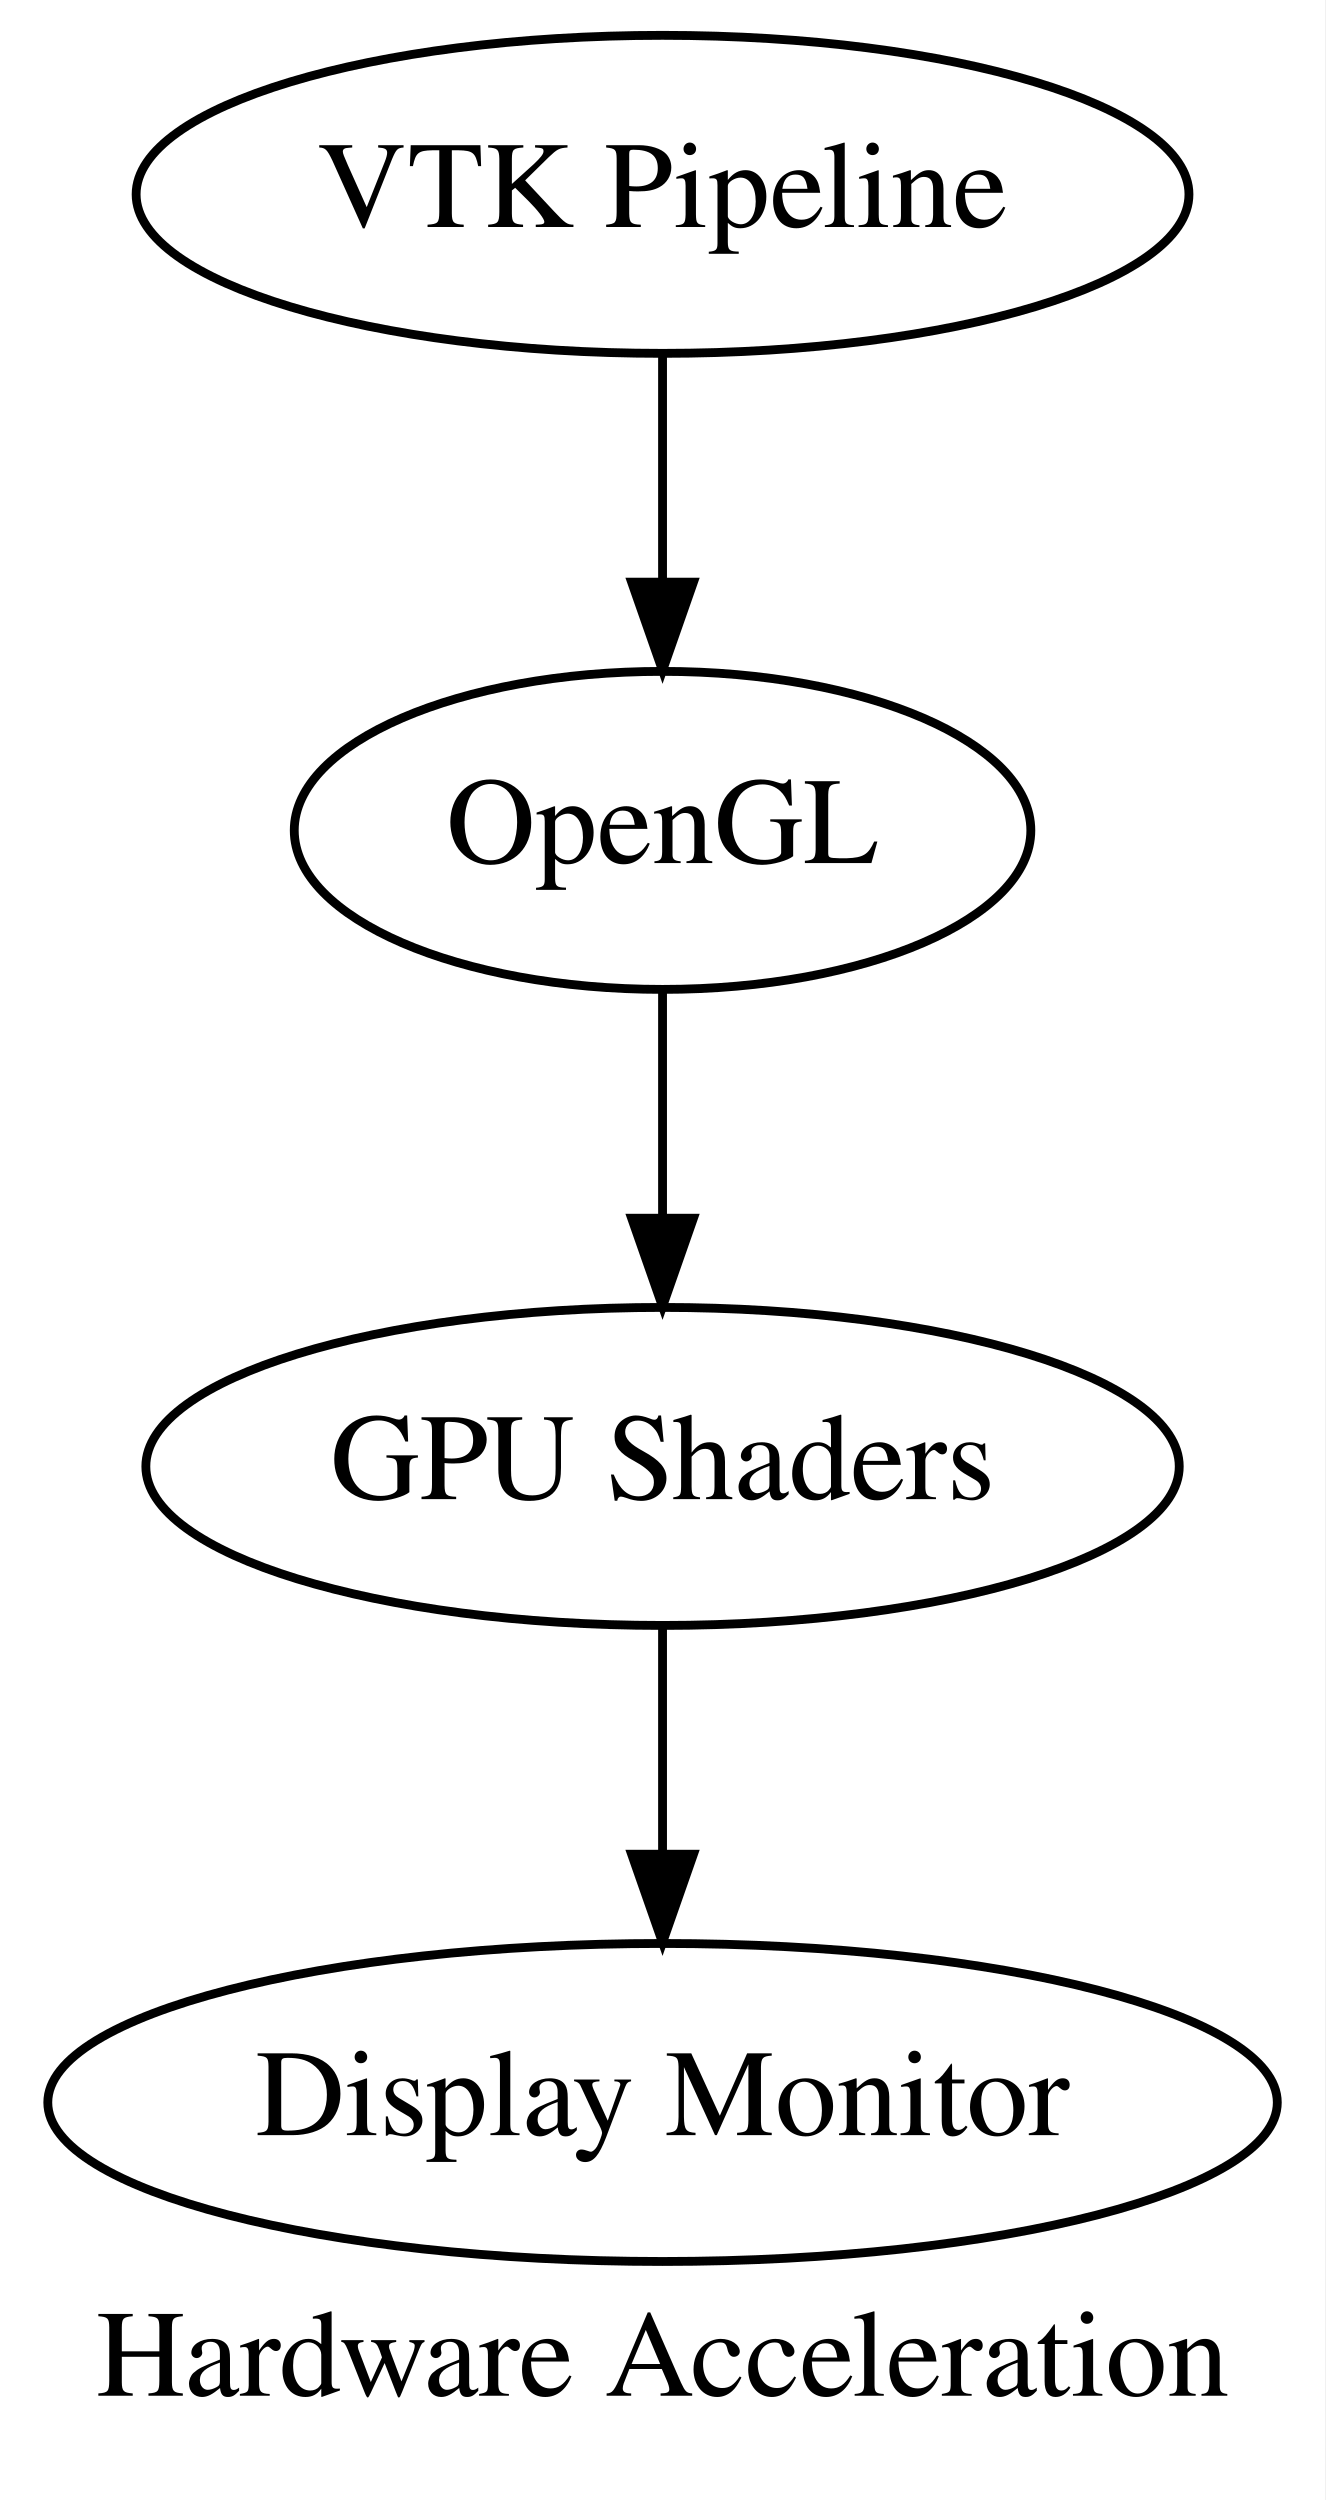
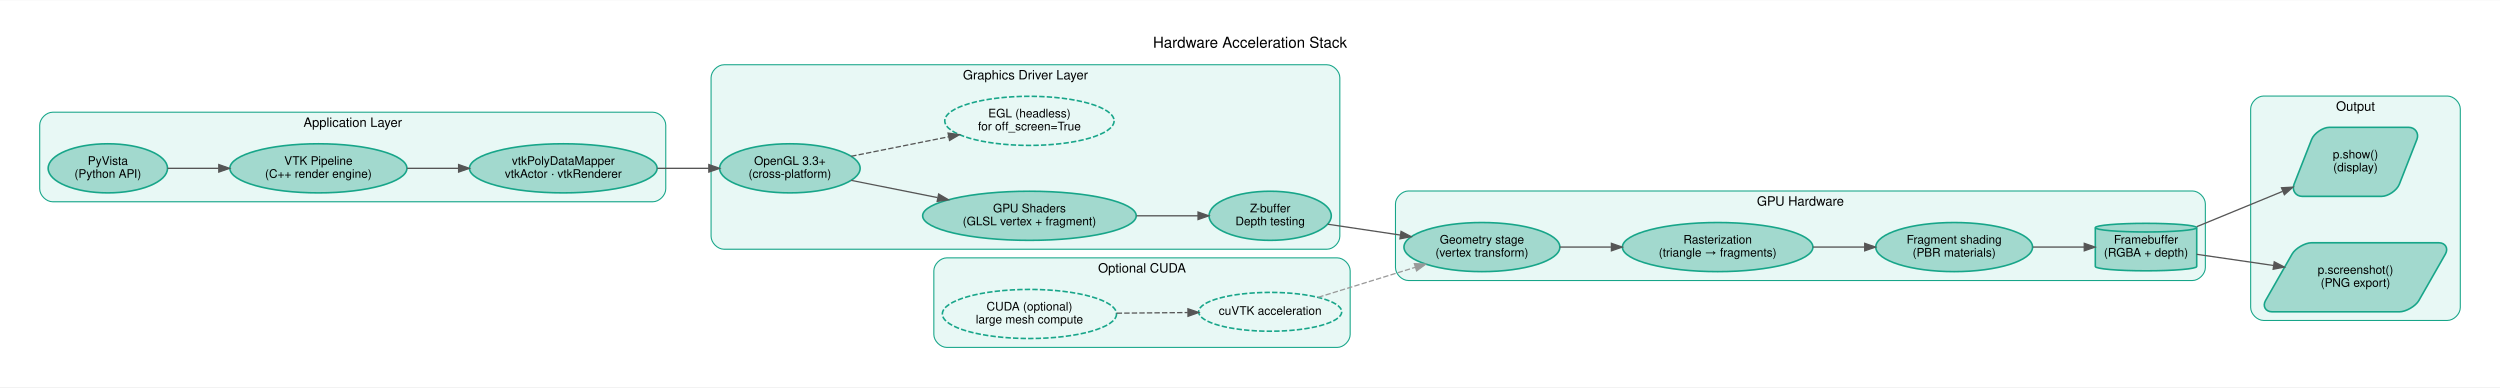
- <svg xmlns="http://www.w3.org/2000/svg" width="150pt" height="283pt" viewBox="0.00 0.00 150.00 283.00">
-   <g id="graph0" class="graph" transform="scale(1 1) rotate(0) translate(4 279)">
-     <polygon fill="white" stroke="transparent" points="-4,4 -4,-279 146,-279 146,4 -4,4" />
-     <text text-anchor="middle" x="71" y="-7.8" font-family="Times,serif" font-size="14.00">Hardware Acceleration</text>
+ <svg xmlns="http://www.w3.org/2000/svg" width="2317pt" height="359pt" viewBox="0.00 0.00 2317.31 358.60">
+   <g id="graph0" class="graph" transform="scale(1 1) rotate(0) translate(28.8 329.8)">
+     <polygon fill="#ffffff" stroke="transparent" points="-28.8,28.8 -28.8,-329.8 2288.51,-329.8 2288.51,28.8 -28.8,28.8" />
+     <text text-anchor="middle" x="1129.85" y="-285.8" font-family="Helvetica,Arial,sans-serif" font-size="14.00">Hardware Acceleration Stack</text>
+     <g id="clust1" class="cluster">
+       <path fill="#e8f8f5" stroke="#17a589" d="M20,-143C20,-143 576.31,-143 576.31,-143 582.31,-143 588.31,-149 588.31,-155 588.31,-155 588.31,-214 588.31,-214 588.31,-220 582.31,-226 576.31,-226 576.31,-226 20,-226 20,-226 14,-226 8,-220 8,-214 8,-214 8,-155 8,-155 8,-149 14,-143 20,-143" />
+       <text text-anchor="middle" x="298.15" y="-212.4" font-family="Helvetica,Arial,sans-serif" font-size="12.00">Application Layer</text>
+     </g>
+     <g id="clust2" class="cluster">
+       <path fill="#e8f8f5" stroke="#17a589" d="M642.31,-99C642.31,-99 1201.12,-99 1201.12,-99 1207.12,-99 1213.12,-105 1213.12,-111 1213.12,-111 1213.12,-258 1213.12,-258 1213.12,-264 1207.12,-270 1201.12,-270 1201.12,-270 642.31,-270 642.31,-270 636.31,-270 630.31,-264 630.31,-258 630.31,-258 630.31,-111 630.31,-111 630.31,-105 636.31,-99 642.31,-99" />
+       <text text-anchor="middle" x="921.71" y="-256.4" font-family="Helvetica,Arial,sans-serif" font-size="12.00">Graphics Driver Layer</text>
+     </g>
+     <g id="clust5" class="cluster">
+       <path fill="#e8f8f5" stroke="#17a589" d="M2069.39,-33C2069.39,-33 2239.71,-33 2239.71,-33 2245.71,-33 2251.71,-39 2251.71,-45 2251.71,-45 2251.71,-229 2251.71,-229 2251.71,-235 2245.71,-241 2239.71,-241 2239.71,-241 2069.39,-241 2069.39,-241 2063.39,-241 2057.39,-235 2057.39,-229 2057.39,-229 2057.39,-45 2057.39,-45 2057.39,-39 2063.39,-33 2069.39,-33" />
+       <text text-anchor="middle" x="2154.55" y="-227.4" font-family="Helvetica,Arial,sans-serif" font-size="12.00">Output</text>
+     </g>
+     <g id="clust3" class="cluster">
+       <path fill="#e8f8f5" stroke="#17a589" d="M1276.7,-70C1276.7,-70 2003.39,-70 2003.39,-70 2009.39,-70 2015.39,-76 2015.39,-82 2015.39,-82 2015.39,-141 2015.39,-141 2015.39,-147 2009.39,-153 2003.39,-153 2003.39,-153 1276.7,-153 1276.7,-153 1270.7,-153 1264.7,-147 1264.7,-141 1264.7,-141 1264.7,-82 1264.7,-82 1264.7,-76 1270.7,-70 1276.7,-70" />
+       <text text-anchor="middle" x="1640.04" y="-139.4" font-family="Helvetica,Arial,sans-serif" font-size="12.00">GPU Hardware</text>
+     </g>
+     <g id="clust4" class="cluster">
+       <path fill="#e8f8f5" stroke="#17a589" d="M848.8,-8C848.8,-8 1210.7,-8 1210.7,-8 1216.7,-8 1222.7,-14 1222.7,-20 1222.7,-20 1222.7,-79 1222.7,-79 1222.7,-85 1216.7,-91 1210.7,-91 1210.7,-91 848.8,-91 848.8,-91 842.8,-91 836.8,-85 836.8,-79 836.8,-79 836.8,-20 836.8,-20 836.8,-14 842.8,-8 848.8,-8" />
+       <text text-anchor="middle" x="1029.75" y="-77.4" font-family="Helvetica,Arial,sans-serif" font-size="12.00">Optional CUDA</text>
+     </g>
    <g id="node1" class="node">
-       <ellipse fill="none" stroke="black" cx="71" cy="-257" rx="59.59" ry="18" />
-       <text text-anchor="middle" x="71" y="-253.3" font-family="Times,serif" font-size="14.00">VTK Pipeline</text>
+       <ellipse fill="#a2d9ce" stroke="#17a589" stroke-width="1.5" cx="71.15" cy="-174" rx="55.31" ry="22.76" />
+       <text text-anchor="middle" x="71.15" y="-177.2" font-family="Helvetica,Arial,sans-serif" font-size="11.00">PyVista</text>
+       <text text-anchor="middle" x="71.15" y="-165.2" font-family="Helvetica,Arial,sans-serif" font-size="11.00">(Python API)</text>
    </g>
    <g id="node2" class="node">
-       <ellipse fill="none" stroke="black" cx="71" cy="-185" rx="41.69" ry="18" />
-       <text text-anchor="middle" x="71" y="-181.3" font-family="Times,serif" font-size="14.00">OpenGL</text>
+       <ellipse fill="#a2d9ce" stroke="#17a589" stroke-width="1.5" cx="266.33" cy="-174" rx="82.05" ry="22.76" />
+       <text text-anchor="middle" x="266.33" y="-177.2" font-family="Helvetica,Arial,sans-serif" font-size="11.00">VTK Pipeline</text>
+       <text text-anchor="middle" x="266.33" y="-165.2" font-family="Helvetica,Arial,sans-serif" font-size="11.00">(C++ render engine)</text>
    </g>
    <g id="edge1" class="edge">
-       <path fill="none" stroke="black" d="M71,-238.7C71,-230.98 71,-221.71 71,-213.11" />
-       <polygon fill="black" stroke="black" points="74.5,-213.1 71,-203.1 67.5,-213.1 74.5,-213.1" />
+       <path fill="none" stroke="#555555" stroke-width="1.2" d="M126.48,-174C141.27,-174 157.7,-174 173.94,-174" />
+       <polygon fill="#555555" stroke="#555555" stroke-width="1.2" points="174,-177.5 184,-174 174,-170.5 174,-177.5" />
    </g>
    <g id="node3" class="node">
-       <ellipse fill="none" stroke="black" cx="71" cy="-113" rx="58.49" ry="18" />
-       <text text-anchor="middle" x="71" y="-109.3" font-family="Times,serif" font-size="14.00">GPU Shaders</text>
+       <ellipse fill="#a2d9ce" stroke="#17a589" stroke-width="1.5" cx="493.33" cy="-174" rx="86.95" ry="22.76" />
+       <text text-anchor="middle" x="493.33" y="-177.2" font-family="Helvetica,Arial,sans-serif" font-size="11.00">vtkPolyDataMapper</text>
+       <text text-anchor="middle" x="493.33" y="-165.2" font-family="Helvetica,Arial,sans-serif" font-size="11.00">vtkActor · vtkRenderer</text>
    </g>
    <g id="edge2" class="edge">
-       <path fill="none" stroke="black" d="M71,-166.7C71,-158.98 71,-149.71 71,-141.11" />
-       <polygon fill="black" stroke="black" points="74.5,-141.1 71,-131.1 67.5,-141.1 74.5,-141.1" />
+       <path fill="none" stroke="#555555" stroke-width="1.2" d="M348.56,-174C363.95,-174 380.18,-174 395.98,-174" />
+       <polygon fill="#555555" stroke="#555555" stroke-width="1.2" points="396.29,-177.5 406.29,-174 396.29,-170.5 396.29,-177.5" />
    </g>
    <g id="node4" class="node">
-       <ellipse fill="none" stroke="black" cx="71" cy="-41" rx="69.59" ry="18" />
-       <text text-anchor="middle" x="71" y="-37.3" font-family="Times,serif" font-size="14.00">Display Monitor</text>
+       <ellipse fill="#a2d9ce" stroke="#17a589" stroke-width="1.5" cx="703.36" cy="-174" rx="65.11" ry="22.76" />
+       <text text-anchor="middle" x="703.36" y="-177.2" font-family="Helvetica,Arial,sans-serif" font-size="11.00">OpenGL 3.3+</text>
+       <text text-anchor="middle" x="703.36" y="-165.2" font-family="Helvetica,Arial,sans-serif" font-size="11.00">(cross-platform)</text>
+     </g>
+     <g id="edge10" class="edge">
+       <path fill="none" stroke="#555555" stroke-width="1.2" d="M580.45,-174C596.31,-174 612.74,-174 628.22,-174" />
+       <polygon fill="#555555" stroke="#555555" stroke-width="1.2" points="628.23,-177.5 638.23,-174 628.23,-170.5 628.23,-177.5" />
+     </g>
+     <g id="node5" class="node">
+       <ellipse fill="#a2d9ce" stroke="#17a589" stroke-width="1.5" cx="925.41" cy="-130" rx="98.99" ry="22.76" />
+       <text text-anchor="middle" x="925.41" y="-133.2" font-family="Helvetica,Arial,sans-serif" font-size="11.00">GPU Shaders</text>
+       <text text-anchor="middle" x="925.41" y="-121.2" font-family="Helvetica,Arial,sans-serif" font-size="11.00">(GLSL vertex + fragment)</text>
    </g>
    <g id="edge3" class="edge">
-       <path fill="none" stroke="black" d="M71,-94.7C71,-86.98 71,-77.71 71,-69.11" />
-       <polygon fill="black" stroke="black" points="74.5,-69.1 71,-59.1 67.5,-69.1 74.5,-69.1" />
+       <path fill="none" stroke="#555555" stroke-width="1.2" d="M760.17,-162.84C784.45,-157.99 813.41,-152.19 840.21,-146.84" />
+       <polygon fill="#555555" stroke="#555555" stroke-width="1.2" points="841.25,-150.2 850.37,-144.81 839.87,-143.33 841.25,-150.2" />
+     </g>
+     <g id="node7" class="node">
+       <ellipse fill="none" stroke="#17a589" stroke-width="1.5" stroke-dasharray="5,2" cx="925.41" cy="-218" rx="78.48" ry="22.76" />
+       <text text-anchor="middle" x="925.41" y="-221.2" font-family="Helvetica,Arial,sans-serif" font-size="11.00">EGL (headless)</text>
+       <text text-anchor="middle" x="925.41" y="-209.2" font-family="Helvetica,Arial,sans-serif" font-size="11.00">for off_screen=True</text>
+     </g>
+     <g id="edge5" class="edge">
+       <path fill="none" stroke="#555555" stroke-width="1.2" stroke-dasharray="5,2" d="M760.17,-185.16C787.63,-190.65 821.09,-197.34 850.62,-203.25" />
+       <polygon fill="#555555" stroke="#555555" stroke-width="1.2" points="849.98,-206.69 860.47,-205.22 851.36,-199.82 849.98,-206.69" />
+     </g>
+     <g id="node6" class="node">
+       <ellipse fill="#a2d9ce" stroke="#17a589" stroke-width="1.5" cx="1148.55" cy="-130" rx="56.64" ry="22.76" />
+       <text text-anchor="middle" x="1148.55" y="-133.2" font-family="Helvetica,Arial,sans-serif" font-size="11.00">Z-buffer</text>
+       <text text-anchor="middle" x="1148.55" y="-121.2" font-family="Helvetica,Arial,sans-serif" font-size="11.00">Depth testing</text>
+     </g>
+     <g id="edge4" class="edge">
+       <path fill="none" stroke="#555555" stroke-width="1.2" d="M1024.69,-130C1043.97,-130 1063.76,-130 1081.66,-130" />
+       <polygon fill="#555555" stroke="#555555" stroke-width="1.2" points="1081.68,-133.5 1091.68,-130 1081.68,-126.5 1081.68,-133.5" />
+     </g>
+     <g id="node8" class="node">
+       <ellipse fill="#a2d9ce" stroke="#17a589" stroke-width="1.5" cx="1344.82" cy="-101" rx="72.25" ry="22.76" />
+       <text text-anchor="middle" x="1344.82" y="-104.2" font-family="Helvetica,Arial,sans-serif" font-size="11.00">Geometry stage</text>
+       <text text-anchor="middle" x="1344.82" y="-92.2" font-family="Helvetica,Arial,sans-serif" font-size="11.00">(vertex transform)</text>
+     </g>
+     <g id="edge11" class="edge">
+       <path fill="none" stroke="#555555" stroke-width="1.2" d="M1201.87,-122.19C1222.53,-119.11 1246.65,-115.5 1269.09,-112.16" />
+       <polygon fill="#555555" stroke="#555555" stroke-width="1.2" points="1269.89,-115.57 1279.27,-110.64 1268.86,-108.65 1269.89,-115.57" />
+     </g>
+     <g id="node9" class="node">
+       <ellipse fill="#a2d9ce" stroke="#17a589" stroke-width="1.5" cx="1563.34" cy="-101" rx="88.28" ry="22.76" />
+       <text text-anchor="middle" x="1563.34" y="-104.2" font-family="Helvetica,Arial,sans-serif" font-size="11.00">Rasterization</text>
+       <text text-anchor="middle" x="1563.34" y="-92.2" font-family="Helvetica,Arial,sans-serif" font-size="11.00">(triangle → fragments)</text>
+     </g>
+     <g id="edge6" class="edge">
+       <path fill="none" stroke="#555555" stroke-width="1.2" d="M1417.02,-101C1432.18,-101 1448.45,-101 1464.42,-101" />
+       <polygon fill="#555555" stroke="#555555" stroke-width="1.2" points="1464.85,-104.5 1474.85,-101 1464.85,-97.5 1464.85,-104.5" />
+     </g>
+     <g id="node10" class="node">
+       <ellipse fill="#a2d9ce" stroke="#17a589" stroke-width="1.5" cx="1782.56" cy="-101" rx="72.66" ry="22.76" />
+       <text text-anchor="middle" x="1782.56" y="-104.2" font-family="Helvetica,Arial,sans-serif" font-size="11.00">Fragment shading</text>
+       <text text-anchor="middle" x="1782.56" y="-92.2" font-family="Helvetica,Arial,sans-serif" font-size="11.00">(PBR materials)</text>
+     </g>
+     <g id="edge7" class="edge">
+       <path fill="none" stroke="#555555" stroke-width="1.2" d="M1651.75,-101C1667.51,-101 1683.89,-101 1699.5,-101" />
+       <polygon fill="#555555" stroke="#555555" stroke-width="1.2" points="1699.63,-104.5 1709.63,-101 1699.63,-97.5 1699.63,-104.5" />
+     </g>
+     <g id="node11" class="node">
+       <path fill="#a2d9ce" stroke="#17a589" stroke-width="1.5" d="M2007.39,-119C2007.39,-121.21 1986.32,-123 1960.39,-123 1934.45,-123 1913.39,-121.21 1913.39,-119 1913.39,-119 1913.39,-83 1913.39,-83 1913.39,-80.79 1934.45,-79 1960.39,-79 1986.32,-79 2007.39,-80.79 2007.39,-83 2007.39,-83 2007.39,-119 2007.39,-119" />
+       <path fill="none" stroke="#17a589" stroke-width="1.5" d="M2007.39,-119C2007.39,-116.79 1986.32,-115 1960.39,-115 1934.45,-115 1913.39,-116.79 1913.39,-119" />
+       <text text-anchor="middle" x="1960.39" y="-104.2" font-family="Helvetica,Arial,sans-serif" font-size="11.00">Framebuffer</text>
+       <text text-anchor="middle" x="1960.39" y="-92.2" font-family="Helvetica,Arial,sans-serif" font-size="11.00">(RGBA + depth)</text>
+     </g>
+     <g id="edge8" class="edge">
+       <path fill="none" stroke="#555555" stroke-width="1.2" d="M1855.58,-101C1871.38,-101 1887.88,-101 1902.96,-101" />
+       <polygon fill="#555555" stroke="#555555" stroke-width="1.2" points="1903.15,-104.5 1913.15,-101 1903.15,-97.5 1903.15,-104.5" />
+     </g>
+     <g id="node14" class="node">
+       <path fill="#a2d9ce" stroke="#17a589" stroke-width="1.5" d="M2203.89,-212C2203.89,-212 2130.31,-212 2130.31,-212 2124.31,-212 2116.12,-206.41 2113.93,-200.83 2113.93,-200.83 2097.59,-159.17 2097.59,-159.17 2095.4,-153.59 2099.21,-148 2105.21,-148 2105.21,-148 2178.79,-148 2178.79,-148 2184.79,-148 2192.98,-153.59 2195.17,-159.17 2195.17,-159.17 2211.5,-200.83 2211.5,-200.83 2213.7,-206.41 2209.89,-212 2203.89,-212" />
+       <text text-anchor="middle" x="2154.55" y="-183.2" font-family="Helvetica,Arial,sans-serif" font-size="11.00">p.show()</text>
+       <text text-anchor="middle" x="2154.55" y="-171.2" font-family="Helvetica,Arial,sans-serif" font-size="11.00">(display)</text>
+     </g>
+     <g id="edge12" class="edge">
+       <path fill="none" stroke="#555555" stroke-width="1.2" d="M2007.42,-119.92C2031.25,-129.72 2060.78,-141.86 2087.05,-152.66" />
+       <polygon fill="#555555" stroke="#555555" stroke-width="1.2" points="2085.98,-156 2096.56,-156.57 2088.64,-149.53 2085.98,-156" />
+     </g>
+     <g id="node15" class="node">
+       <path fill="#a2d9ce" stroke="#17a589" stroke-width="1.5" d="M2231.87,-105C2231.87,-105 2113.78,-105 2113.78,-105 2107.78,-105 2098.8,-99.79 2095.83,-94.58 2095.83,-94.58 2071.18,-51.42 2071.18,-51.42 2068.2,-46.21 2071.23,-41 2077.23,-41 2077.23,-41 2195.32,-41 2195.32,-41 2201.32,-41 2210.29,-46.21 2213.27,-51.42 2213.27,-51.42 2237.92,-94.58 2237.92,-94.58 2240.89,-99.79 2237.87,-105 2231.87,-105" />
+       <text text-anchor="middle" x="2154.55" y="-76.2" font-family="Helvetica,Arial,sans-serif" font-size="11.00">p.screenshot()</text>
+       <text text-anchor="middle" x="2154.55" y="-64.2" font-family="Helvetica,Arial,sans-serif" font-size="11.00">(PNG export)</text>
+     </g>
+     <g id="edge13" class="edge">
+       <path fill="none" stroke="#555555" stroke-width="1.2" d="M2007.42,-94.29C2028.69,-91.19 2054.51,-87.43 2078.49,-83.94" />
+       <polygon fill="#555555" stroke="#555555" stroke-width="1.2" points="2079.25,-87.36 2088.64,-82.46 2078.24,-80.44 2079.25,-87.36" />
+     </g>
+     <g id="node12" class="node">
+       <ellipse fill="none" stroke="#17a589" stroke-width="1.5" stroke-dasharray="5,2" cx="925.41" cy="-39" rx="80.72" ry="22.76" />
+       <text text-anchor="middle" x="925.41" y="-42.2" font-family="Helvetica,Arial,sans-serif" font-size="11.00">CUDA (optional)</text>
+       <text text-anchor="middle" x="925.41" y="-30.2" font-family="Helvetica,Arial,sans-serif" font-size="11.00">large mesh compute</text>
+     </g>
+     <g id="node13" class="node">
+       <ellipse fill="none" stroke="#17a589" stroke-width="1.5" stroke-dasharray="5,2" cx="1148.55" cy="-41" rx="66.29" ry="18" />
+       <text text-anchor="middle" x="1148.55" y="-38.2" font-family="Helvetica,Arial,sans-serif" font-size="11.00">cuVTK acceleration</text>
+     </g>
+     <g id="edge9" class="edge">
+       <path fill="none" stroke="#555555" stroke-width="1.2" stroke-dasharray="5,2" d="M1006.25,-39.72C1027.72,-39.92 1050.88,-40.13 1072.11,-40.32" />
+       <polygon fill="#555555" stroke="#555555" stroke-width="1.2" points="1072.33,-43.82 1082.36,-40.41 1072.39,-36.82 1072.33,-43.82" />
+     </g>
+     <g id="edge14" class="edge">
+       <path fill="none" stroke="#999999" stroke-width="1.2" stroke-dasharray="5,2" d="M1193.15,-54.47C1219.68,-62.66 1253.97,-73.25 1283.13,-82.26" />
+       <polygon fill="#999999" stroke="#999999" stroke-width="1.2" points="1282.22,-85.64 1292.8,-85.24 1284.28,-78.95 1282.22,-85.64" />
    </g>
  </g>
</svg>
